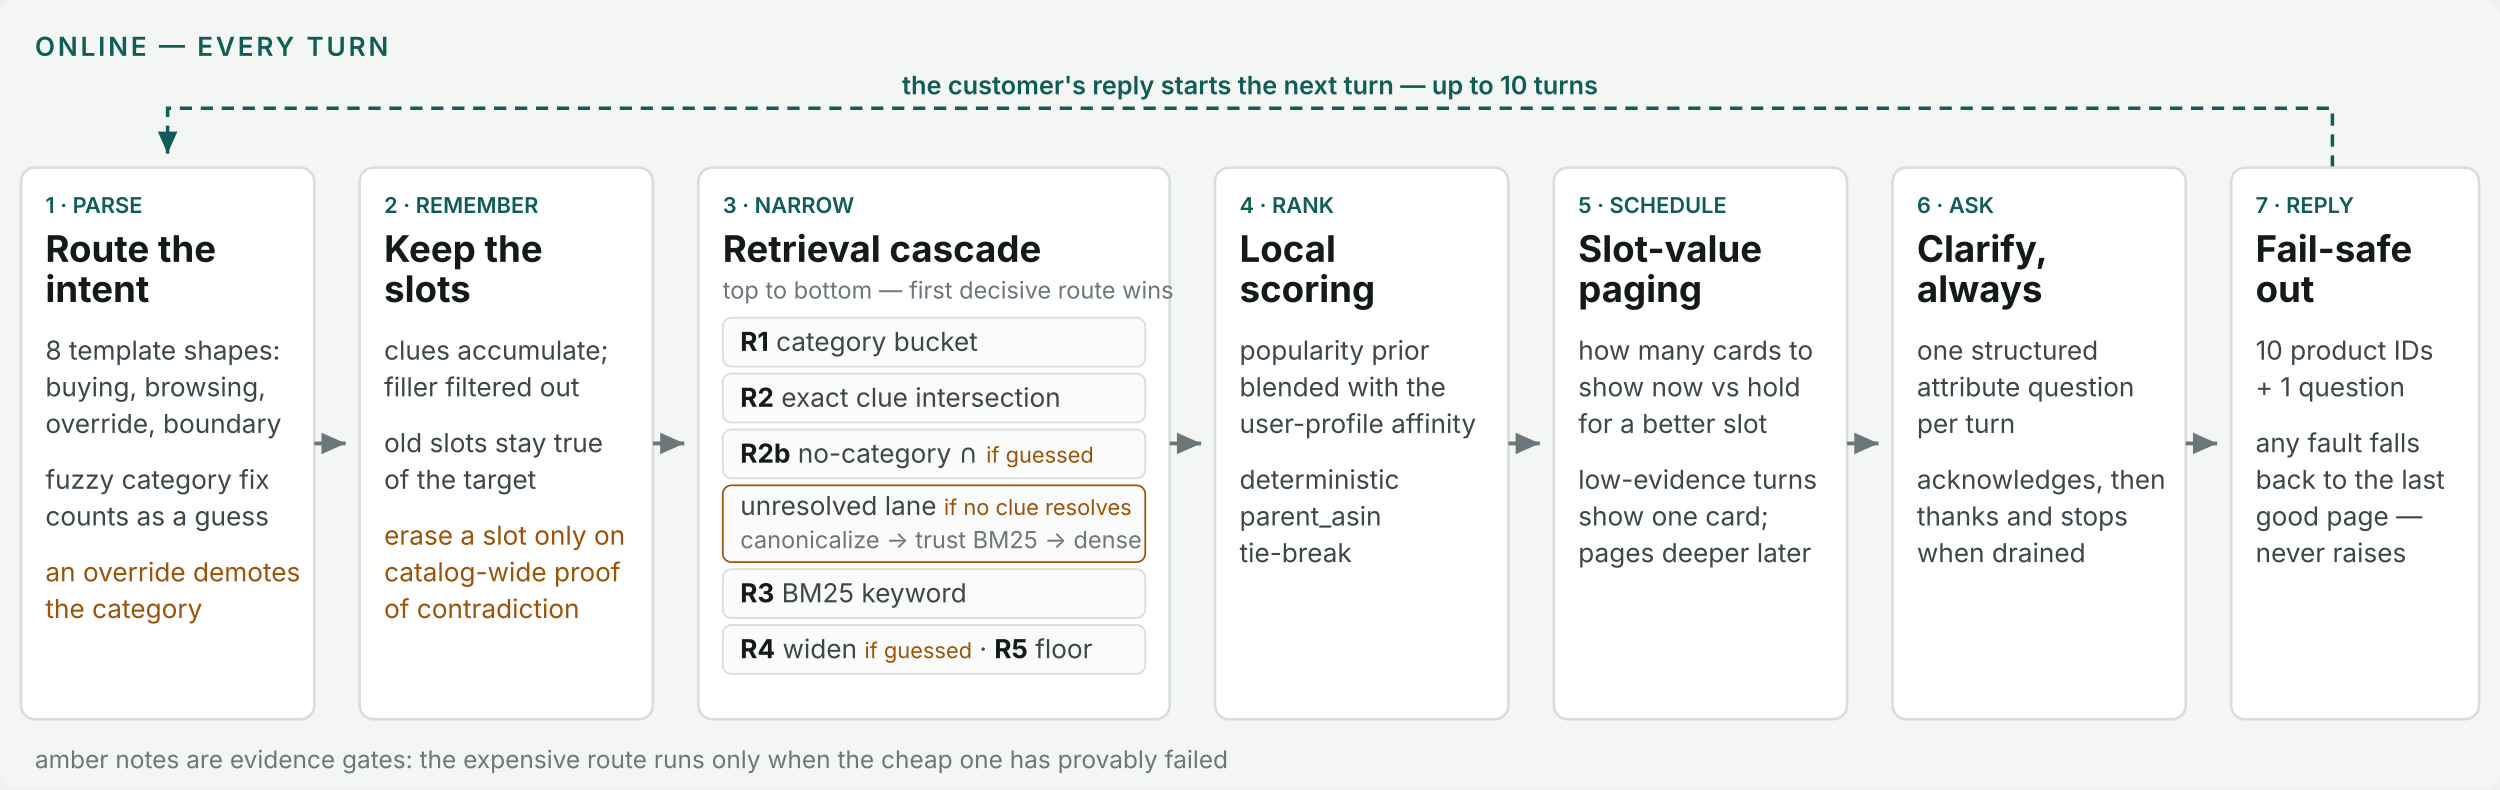
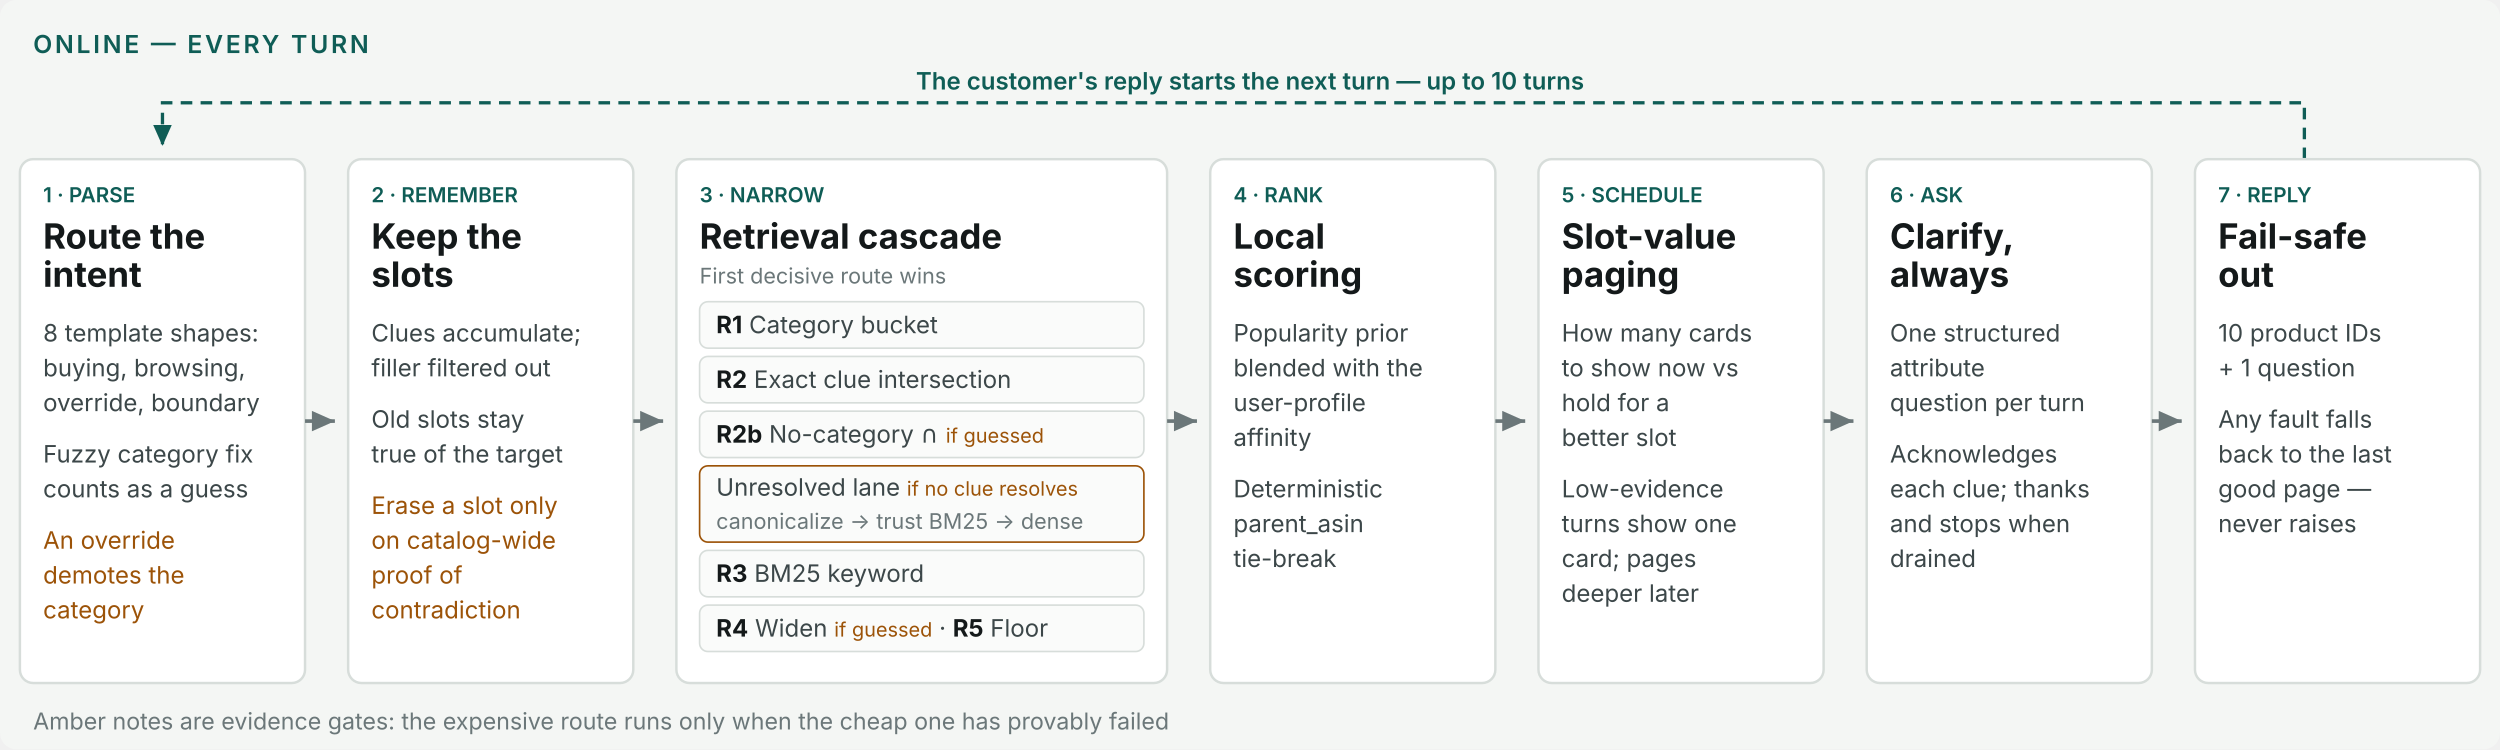
- <svg xmlns="http://www.w3.org/2000/svg" viewBox="0 0 1432 452" font-family="-apple-system,'Segoe UI',system-ui,sans-serif" role="img" aria-label="Per-turn flow, left to right: parse, remember, narrow through a seven-route cascade, rank, schedule, ask, reply — and the customer's reply loops back to parse">
+ <svg xmlns="http://www.w3.org/2000/svg" viewBox="0 0 1508 452" font-family="-apple-system,'Segoe UI',system-ui,sans-serif" role="img" aria-label="Per-turn flow, left to right: parse, remember, narrow through a seven-route cascade, rank, schedule, ask, reply — and the customer's reply loops back to parse">
  <defs>
    <marker id="a" viewBox="0 0 10 10" refX="9" refY="5" markerWidth="7" markerHeight="7" orient="auto">
      <path d="M0,1 L9,5 L0,9 z" fill="#6B7779" />
    </marker>
    <marker id="b" viewBox="0 0 10 10" refX="9" refY="5" markerWidth="7" markerHeight="7" orient="auto">
      <path d="M0,1 L9,5 L0,9 z" fill="#0F5D56" />
    </marker>
  </defs>
-   <rect x="0" y="0" width="1432" height="452" rx="10" fill="#F4F6F4" />
+   <rect x="0" y="0" width="1508" height="452" rx="10" fill="#F4F6F4" />
  <text x="20" y="32" font-size="15" font-weight="600" letter-spacing="1.6" fill="#0F5D56">ONLINE — EVERY TURN</text>
-   <path d="M 1336 96 L 1336 62 L 96 62 L 96 88" stroke="#0F5D56" stroke-width="2" fill="none" stroke-dasharray="7,5" marker-end="url(#b)" />
-   <text x="716" y="54" text-anchor="middle" font-size="14.5" font-weight="600" fill="#0F5D56">the customer's reply starts the next turn — up to 10 turns</text>
-   <rect x="12" y="96" width="168" height="316" rx="8" fill="#FFFFFF" stroke="#D7DDDA" stroke-width="1.5" />
+   <path d="M 1390 96 L 1390 62 L 98 62 L 98 88" stroke="#0F5D56" stroke-width="2" fill="none" stroke-dasharray="7,5" marker-end="url(#b)" />
+   <text x="754" y="54" text-anchor="middle" font-size="14.5" font-weight="600" fill="#0F5D56">The customer's reply starts the next turn — up to 10 turns</text>
+   <rect x="12" y="96" width="172" height="316" rx="8" fill="#FFFFFF" stroke="#D7DDDA" stroke-width="1.5" />
  <text x="26" y="122" font-size="12.5" font-weight="600" fill="#0F5D56">1 · PARSE</text>
  <text x="26" y="150" font-size="21" font-weight="700" fill="#14191A">Route the</text>
  <text x="26" y="173" font-size="21" font-weight="700" fill="#14191A">intent</text>
-   <text x="26" y="206" font-size="15" fill="#3C4749">8 template shapes:</text>
-   <text x="26" y="227" font-size="15" fill="#3C4749">buying, browsing,</text>
-   <text x="26" y="248" font-size="15" fill="#3C4749">override, boundary</text>
-   <text x="26" y="280" font-size="15" fill="#3C4749">fuzzy category fix</text>
-   <text x="26" y="301" font-size="15" fill="#3C4749">counts as a guess</text>
-   <text x="26" y="333" font-size="15" fill="#9C5308">an override demotes</text>
-   <text x="26" y="354" font-size="15" fill="#9C5308">the category</text>
-   <line x1="180" y1="254" x2="198" y2="254" stroke="#6B7779" stroke-width="2.2" marker-end="url(#a)" />
-   <rect x="206" y="96" width="168" height="316" rx="8" fill="#FFFFFF" stroke="#D7DDDA" stroke-width="1.5" />
-   <text x="220" y="122" font-size="12.5" font-weight="600" fill="#0F5D56">2 · REMEMBER</text>
-   <text x="220" y="150" font-size="21" font-weight="700" fill="#14191A">Keep the</text>
-   <text x="220" y="173" font-size="21" font-weight="700" fill="#14191A">slots</text>
-   <text x="220" y="206" font-size="15" fill="#3C4749">clues accumulate;</text>
-   <text x="220" y="227" font-size="15" fill="#3C4749">filler filtered out</text>
-   <text x="220" y="259" font-size="15" fill="#3C4749">old slots stay true</text>
-   <text x="220" y="280" font-size="15" fill="#3C4749">of the target</text>
-   <text x="220" y="312" font-size="15" fill="#9C5308">erase a slot only on</text>
-   <text x="220" y="333" font-size="15" fill="#9C5308">catalog-wide proof</text>
-   <text x="220" y="354" font-size="15" fill="#9C5308">of contradiction</text>
-   <line x1="374" y1="254" x2="392" y2="254" stroke="#6B7779" stroke-width="2.2" marker-end="url(#a)" />
-   <rect x="400" y="96" width="270" height="316" rx="8" fill="#FFFFFF" stroke="#D7DDDA" stroke-width="1.5" />
-   <text x="414" y="122" font-size="12.5" font-weight="600" fill="#0F5D56">3 · NARROW</text>
-   <text x="414" y="150" font-size="21" font-weight="700" fill="#14191A">Retrieval cascade</text>
-   <text x="414" y="171" font-size="13.5" fill="#6B7779">top to bottom — first decisive route wins</text>
-   <rect x="414" y="182" width="242" height="28" rx="5" fill="#FAFBFA" stroke="#D7DDDA" />
-   <text x="424" y="201" font-size="15" fill="#3C4749">
-     <tspan font-weight="700" fill="#14191A">R1</tspan>  category bucket</text>
-   <rect x="414" y="214" width="242" height="28" rx="5" fill="#FAFBFA" stroke="#D7DDDA" />
-   <text x="424" y="233" font-size="15" fill="#3C4749">
-     <tspan font-weight="700" fill="#14191A">R2</tspan>  exact clue intersection</text>
-   <rect x="414" y="246" width="242" height="28" rx="5" fill="#FAFBFA" stroke="#D7DDDA" />
-   <text x="424" y="265" font-size="15" fill="#3C4749">
-     <tspan font-weight="700" fill="#14191A">R2b</tspan> no-category ∩ <tspan fill="#9C5308" font-size="12.5">if guessed</tspan>
+   <text x="26" y="206" font-size="14.5" fill="#3C4749">8 template shapes:</text>
+   <text x="26" y="227" font-size="14.5" fill="#3C4749">buying, browsing,</text>
+   <text x="26" y="248" font-size="14.5" fill="#3C4749">override, boundary</text>
+   <text x="26" y="279" font-size="14.5" fill="#3C4749">Fuzzy category fix</text>
+   <text x="26" y="300" font-size="14.5" fill="#3C4749">counts as a guess</text>
+   <text x="26" y="331" font-size="14.5" fill="#9C5308">An override</text>
+   <text x="26" y="352" font-size="14.5" fill="#9C5308">demotes the</text>
+   <text x="26" y="373" font-size="14.5" fill="#9C5308">category</text>
+   <line x1="184" y1="254" x2="202" y2="254" stroke="#6B7779" stroke-width="2.2" marker-end="url(#a)" />
+   <rect x="210" y="96" width="172" height="316" rx="8" fill="#FFFFFF" stroke="#D7DDDA" stroke-width="1.5" />
+   <text x="224" y="122" font-size="12.5" font-weight="600" fill="#0F5D56">2 · REMEMBER</text>
+   <text x="224" y="150" font-size="21" font-weight="700" fill="#14191A">Keep the</text>
+   <text x="224" y="173" font-size="21" font-weight="700" fill="#14191A">slots</text>
+   <text x="224" y="206" font-size="14.5" fill="#3C4749">Clues accumulate;</text>
+   <text x="224" y="227" font-size="14.5" fill="#3C4749">filler filtered out</text>
+   <text x="224" y="258" font-size="14.5" fill="#3C4749">Old slots stay</text>
+   <text x="224" y="279" font-size="14.5" fill="#3C4749">true of the target</text>
+   <text x="224" y="310" font-size="14.5" fill="#9C5308">Erase a slot only</text>
+   <text x="224" y="331" font-size="14.5" fill="#9C5308">on catalog-wide</text>
+   <text x="224" y="352" font-size="14.5" fill="#9C5308">proof of</text>
+   <text x="224" y="373" font-size="14.5" fill="#9C5308">contradiction</text>
+   <line x1="382" y1="254" x2="400" y2="254" stroke="#6B7779" stroke-width="2.2" marker-end="url(#a)" />
+   <rect x="408" y="96" width="296" height="316" rx="8" fill="#FFFFFF" stroke="#D7DDDA" stroke-width="1.5" />
+   <text x="422" y="122" font-size="12.5" font-weight="600" fill="#0F5D56">3 · NARROW</text>
+   <text x="422" y="150" font-size="21" font-weight="700" fill="#14191A">Retrieval cascade</text>
+   <text x="422" y="171" font-size="13" fill="#6B7779">First decisive route wins</text>
+   <rect x="422" y="182" width="268" height="28" rx="5" fill="#FAFBFA" stroke="#D7DDDA" />
+   <text x="432" y="201" font-size="14.5" fill="#3C4749">
+     <tspan font-weight="700" fill="#14191A">R1</tspan>  Category bucket</text>
+   <rect x="422" y="215" width="268" height="28" rx="5" fill="#FAFBFA" stroke="#D7DDDA" />
+   <text x="432" y="234" font-size="14.5" fill="#3C4749">
+     <tspan font-weight="700" fill="#14191A">R2</tspan>  Exact clue intersection</text>
+   <rect x="422" y="248" width="268" height="28" rx="5" fill="#FAFBFA" stroke="#D7DDDA" />
+   <text x="432" y="267" font-size="14.5" fill="#3C4749">
+     <tspan font-weight="700" fill="#14191A">R2b</tspan> No-category ∩ <tspan fill="#9C5308" font-size="12">if guessed</tspan>
  </text>
-   <rect x="414" y="278" width="242" height="44" rx="5" fill="#FAFBFA" stroke="#9C5308" />
-   <text x="424" y="295" font-size="15" fill="#3C4749">unresolved lane <tspan fill="#9C5308" font-size="12.5">if no clue resolves</tspan>
+   <rect x="422" y="281" width="268" height="46" rx="5" fill="#FAFBFA" stroke="#9C5308" />
+   <text x="432" y="299" font-size="14.5" fill="#3C4749">Unresolved lane <tspan fill="#9C5308" font-size="12">if no clue resolves</tspan>
  </text>
-   <text x="424" y="314" font-size="13.5" fill="#6B7779">canonicalize → trust BM25 → dense</text>
-   <rect x="414" y="326" width="242" height="28" rx="5" fill="#FAFBFA" stroke="#D7DDDA" />
-   <text x="424" y="345" font-size="15" fill="#3C4749">
+   <text x="432" y="319" font-size="13" fill="#6B7779">canonicalize → trust BM25 → dense</text>
+   <rect x="422" y="332" width="268" height="28" rx="5" fill="#FAFBFA" stroke="#D7DDDA" />
+   <text x="432" y="351" font-size="14.5" fill="#3C4749">
    <tspan font-weight="700" fill="#14191A">R3</tspan>  BM25 keyword</text>
-   <rect x="414" y="358" width="242" height="28" rx="5" fill="#FAFBFA" stroke="#D7DDDA" />
-   <text x="424" y="377" font-size="15" fill="#3C4749">
-     <tspan font-weight="700" fill="#14191A">R4</tspan>  widen <tspan fill="#9C5308" font-size="12.5">if guessed</tspan>  · <tspan font-weight="700" fill="#14191A">R5</tspan> floor</text>
-   <line x1="670" y1="254" x2="688" y2="254" stroke="#6B7779" stroke-width="2.2" marker-end="url(#a)" />
-   <rect x="696" y="96" width="168" height="316" rx="8" fill="#FFFFFF" stroke="#D7DDDA" stroke-width="1.5" />
-   <text x="710" y="122" font-size="12.5" font-weight="600" fill="#0F5D56">4 · RANK</text>
-   <text x="710" y="150" font-size="21" font-weight="700" fill="#14191A">Local</text>
-   <text x="710" y="173" font-size="21" font-weight="700" fill="#14191A">scoring</text>
-   <text x="710" y="206" font-size="15" fill="#3C4749">popularity prior</text>
-   <text x="710" y="227" font-size="15" fill="#3C4749">blended with the</text>
-   <text x="710" y="248" font-size="15" fill="#3C4749">user-profile affinity</text>
-   <text x="710" y="280" font-size="15" fill="#3C4749">deterministic</text>
-   <text x="710" y="301" font-size="15" fill="#3C4749">parent_asin</text>
-   <text x="710" y="322" font-size="15" fill="#3C4749">tie-break</text>
-   <line x1="864" y1="254" x2="882" y2="254" stroke="#6B7779" stroke-width="2.2" marker-end="url(#a)" />
-   <rect x="890" y="96" width="168" height="316" rx="8" fill="#FFFFFF" stroke="#D7DDDA" stroke-width="1.5" />
-   <text x="904" y="122" font-size="12.5" font-weight="600" fill="#0F5D56">5 · SCHEDULE</text>
-   <text x="904" y="150" font-size="21" font-weight="700" fill="#14191A">Slot-value</text>
-   <text x="904" y="173" font-size="21" font-weight="700" fill="#14191A">paging</text>
-   <text x="904" y="206" font-size="15" fill="#3C4749">how many cards to</text>
-   <text x="904" y="227" font-size="15" fill="#3C4749">show now vs hold</text>
-   <text x="904" y="248" font-size="15" fill="#3C4749">for a better slot</text>
-   <text x="904" y="280" font-size="15" fill="#3C4749">low-evidence turns</text>
-   <text x="904" y="301" font-size="15" fill="#3C4749">show one card;</text>
-   <text x="904" y="322" font-size="15" fill="#3C4749">pages deeper later</text>
-   <line x1="1058" y1="254" x2="1076" y2="254" stroke="#6B7779" stroke-width="2.2" marker-end="url(#a)" />
-   <rect x="1084" y="96" width="168" height="316" rx="8" fill="#FFFFFF" stroke="#D7DDDA" stroke-width="1.5" />
-   <text x="1098" y="122" font-size="12.5" font-weight="600" fill="#0F5D56">6 · ASK</text>
-   <text x="1098" y="150" font-size="21" font-weight="700" fill="#14191A">Clarify,</text>
-   <text x="1098" y="173" font-size="21" font-weight="700" fill="#14191A">always</text>
-   <text x="1098" y="206" font-size="15" fill="#3C4749">one structured</text>
-   <text x="1098" y="227" font-size="15" fill="#3C4749">attribute question</text>
-   <text x="1098" y="248" font-size="15" fill="#3C4749">per turn</text>
-   <text x="1098" y="280" font-size="15" fill="#3C4749">acknowledges, then</text>
-   <text x="1098" y="301" font-size="15" fill="#3C4749">thanks and stops</text>
-   <text x="1098" y="322" font-size="15" fill="#3C4749">when drained</text>
-   <line x1="1252" y1="254" x2="1270" y2="254" stroke="#6B7779" stroke-width="2.2" marker-end="url(#a)" />
-   <rect x="1278" y="96" width="142" height="316" rx="8" fill="#FFFFFF" stroke="#D7DDDA" stroke-width="1.5" />
-   <text x="1292" y="122" font-size="12.5" font-weight="600" fill="#0F5D56">7 · REPLY</text>
-   <text x="1292" y="150" font-size="21" font-weight="700" fill="#14191A">Fail-safe</text>
-   <text x="1292" y="173" font-size="21" font-weight="700" fill="#14191A">out</text>
-   <text x="1292" y="206" font-size="15" fill="#3C4749">10 product IDs</text>
-   <text x="1292" y="227" font-size="15" fill="#3C4749">+ 1 question</text>
-   <text x="1292" y="259" font-size="15" fill="#3C4749">any fault falls</text>
-   <text x="1292" y="280" font-size="15" fill="#3C4749">back to the last</text>
-   <text x="1292" y="301" font-size="15" fill="#3C4749">good page —</text>
-   <text x="1292" y="322" font-size="15" fill="#3C4749">never raises</text>
-   <text x="20" y="440" font-size="14" fill="#6B7779">amber notes are evidence gates: the expensive route runs only when the cheap one has provably failed</text>
+   <rect x="422" y="365" width="268" height="28" rx="5" fill="#FAFBFA" stroke="#D7DDDA" />
+   <text x="432" y="384" font-size="14.5" fill="#3C4749">
+     <tspan font-weight="700" fill="#14191A">R4</tspan>  Widen <tspan fill="#9C5308" font-size="12">if guessed</tspan>  · <tspan font-weight="700" fill="#14191A">R5</tspan> Floor</text>
+   <line x1="704" y1="254" x2="722" y2="254" stroke="#6B7779" stroke-width="2.2" marker-end="url(#a)" />
+   <rect x="730" y="96" width="172" height="316" rx="8" fill="#FFFFFF" stroke="#D7DDDA" stroke-width="1.5" />
+   <text x="744" y="122" font-size="12.5" font-weight="600" fill="#0F5D56">4 · RANK</text>
+   <text x="744" y="150" font-size="21" font-weight="700" fill="#14191A">Local</text>
+   <text x="744" y="173" font-size="21" font-weight="700" fill="#14191A">scoring</text>
+   <text x="744" y="206" font-size="14.5" fill="#3C4749">Popularity prior</text>
+   <text x="744" y="227" font-size="14.5" fill="#3C4749">blended with the</text>
+   <text x="744" y="248" font-size="14.5" fill="#3C4749">user-profile</text>
+   <text x="744" y="269" font-size="14.5" fill="#3C4749">affinity</text>
+   <text x="744" y="300" font-size="14.5" fill="#3C4749">Deterministic</text>
+   <text x="744" y="321" font-size="14.5" fill="#3C4749">parent_asin</text>
+   <text x="744" y="342" font-size="14.5" fill="#3C4749">tie-break</text>
+   <line x1="902" y1="254" x2="920" y2="254" stroke="#6B7779" stroke-width="2.2" marker-end="url(#a)" />
+   <rect x="928" y="96" width="172" height="316" rx="8" fill="#FFFFFF" stroke="#D7DDDA" stroke-width="1.5" />
+   <text x="942" y="122" font-size="12.5" font-weight="600" fill="#0F5D56">5 · SCHEDULE</text>
+   <text x="942" y="150" font-size="21" font-weight="700" fill="#14191A">Slot-value</text>
+   <text x="942" y="173" font-size="21" font-weight="700" fill="#14191A">paging</text>
+   <text x="942" y="206" font-size="14.5" fill="#3C4749">How many cards</text>
+   <text x="942" y="227" font-size="14.5" fill="#3C4749">to show now vs</text>
+   <text x="942" y="248" font-size="14.5" fill="#3C4749">hold for a</text>
+   <text x="942" y="269" font-size="14.5" fill="#3C4749">better slot</text>
+   <text x="942" y="300" font-size="14.5" fill="#3C4749">Low-evidence</text>
+   <text x="942" y="321" font-size="14.5" fill="#3C4749">turns show one</text>
+   <text x="942" y="342" font-size="14.5" fill="#3C4749">card; pages</text>
+   <text x="942" y="363" font-size="14.5" fill="#3C4749">deeper later</text>
+   <line x1="1100" y1="254" x2="1118" y2="254" stroke="#6B7779" stroke-width="2.2" marker-end="url(#a)" />
+   <rect x="1126" y="96" width="172" height="316" rx="8" fill="#FFFFFF" stroke="#D7DDDA" stroke-width="1.5" />
+   <text x="1140" y="122" font-size="12.5" font-weight="600" fill="#0F5D56">6 · ASK</text>
+   <text x="1140" y="150" font-size="21" font-weight="700" fill="#14191A">Clarify,</text>
+   <text x="1140" y="173" font-size="21" font-weight="700" fill="#14191A">always</text>
+   <text x="1140" y="206" font-size="14.5" fill="#3C4749">One structured</text>
+   <text x="1140" y="227" font-size="14.5" fill="#3C4749">attribute</text>
+   <text x="1140" y="248" font-size="14.5" fill="#3C4749">question per turn</text>
+   <text x="1140" y="279" font-size="14.5" fill="#3C4749">Acknowledges</text>
+   <text x="1140" y="300" font-size="14.5" fill="#3C4749">each clue; thanks</text>
+   <text x="1140" y="321" font-size="14.5" fill="#3C4749">and stops when</text>
+   <text x="1140" y="342" font-size="14.5" fill="#3C4749">drained</text>
+   <line x1="1298" y1="254" x2="1316" y2="254" stroke="#6B7779" stroke-width="2.2" marker-end="url(#a)" />
+   <rect x="1324" y="96" width="172" height="316" rx="8" fill="#FFFFFF" stroke="#D7DDDA" stroke-width="1.5" />
+   <text x="1338" y="122" font-size="12.5" font-weight="600" fill="#0F5D56">7 · REPLY</text>
+   <text x="1338" y="150" font-size="21" font-weight="700" fill="#14191A">Fail-safe</text>
+   <text x="1338" y="173" font-size="21" font-weight="700" fill="#14191A">out</text>
+   <text x="1338" y="206" font-size="14.5" fill="#3C4749">10 product IDs</text>
+   <text x="1338" y="227" font-size="14.5" fill="#3C4749">+ 1 question</text>
+   <text x="1338" y="258" font-size="14.5" fill="#3C4749">Any fault falls</text>
+   <text x="1338" y="279" font-size="14.5" fill="#3C4749">back to the last</text>
+   <text x="1338" y="300" font-size="14.5" fill="#3C4749">good page —</text>
+   <text x="1338" y="321" font-size="14.5" fill="#3C4749">never raises</text>
+   <text x="20" y="440" font-size="14" fill="#6B7779">Amber notes are evidence gates: the expensive route runs only when the cheap one has provably failed</text>
</svg>
